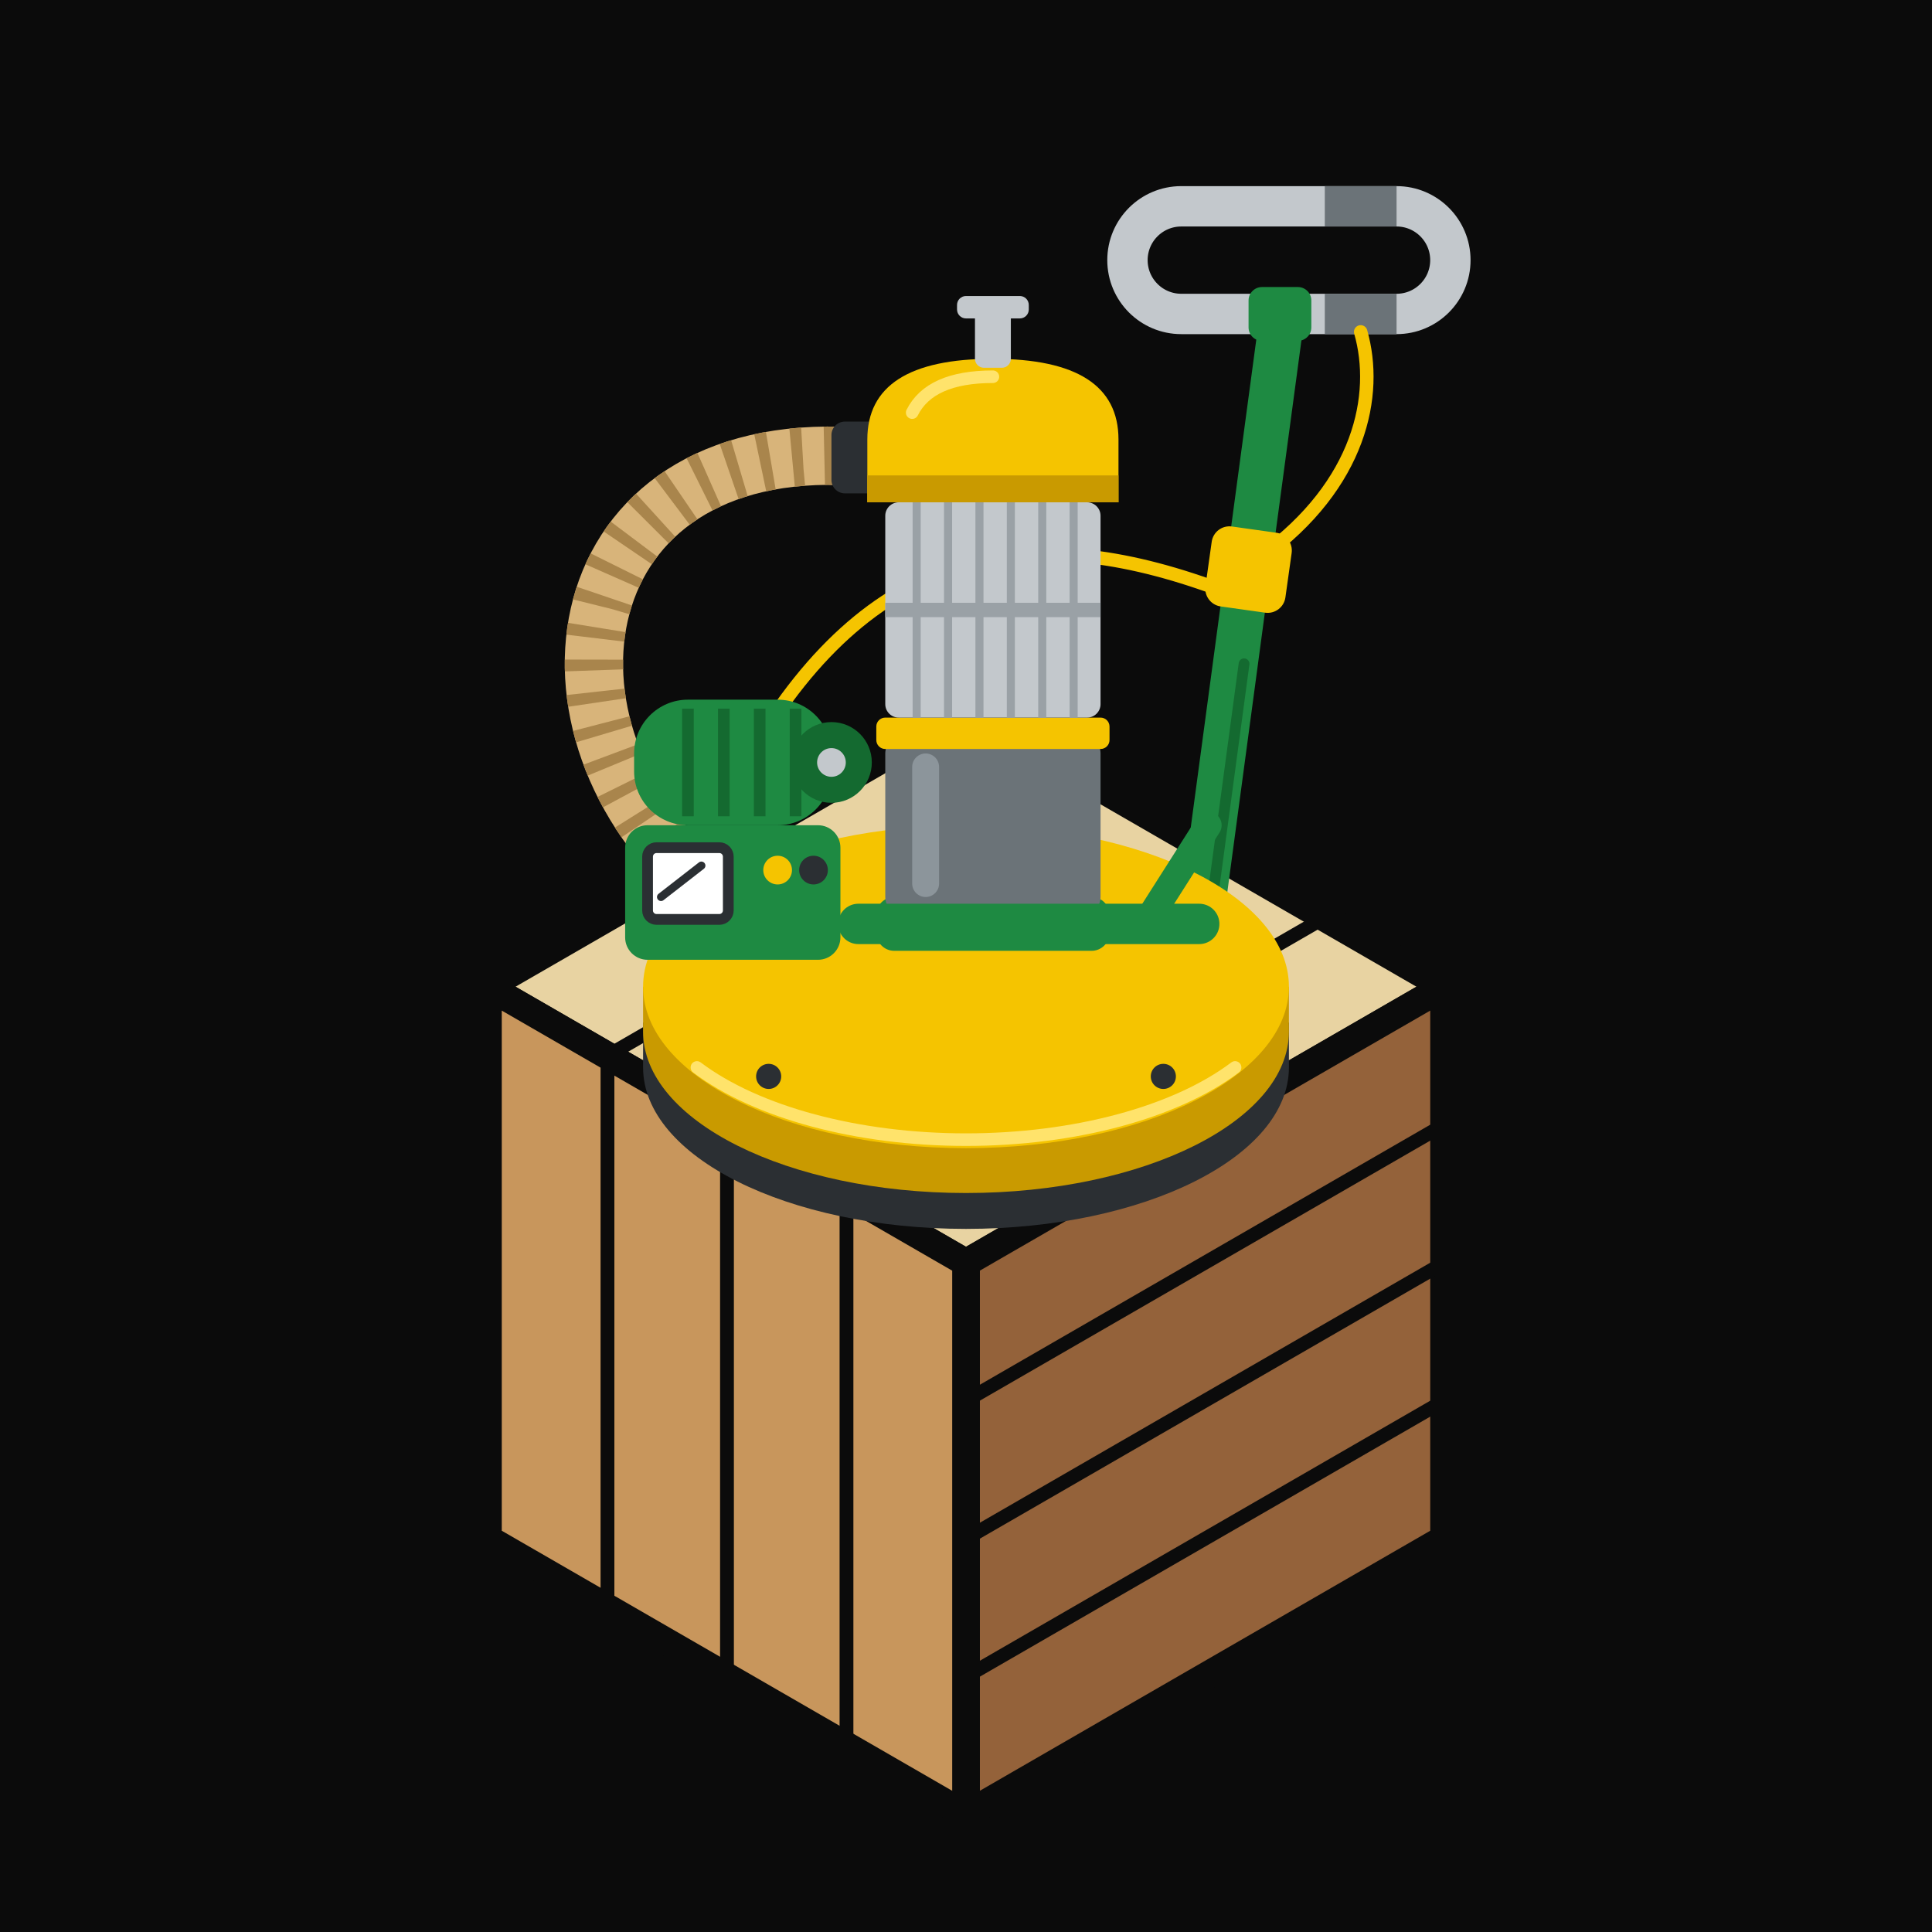
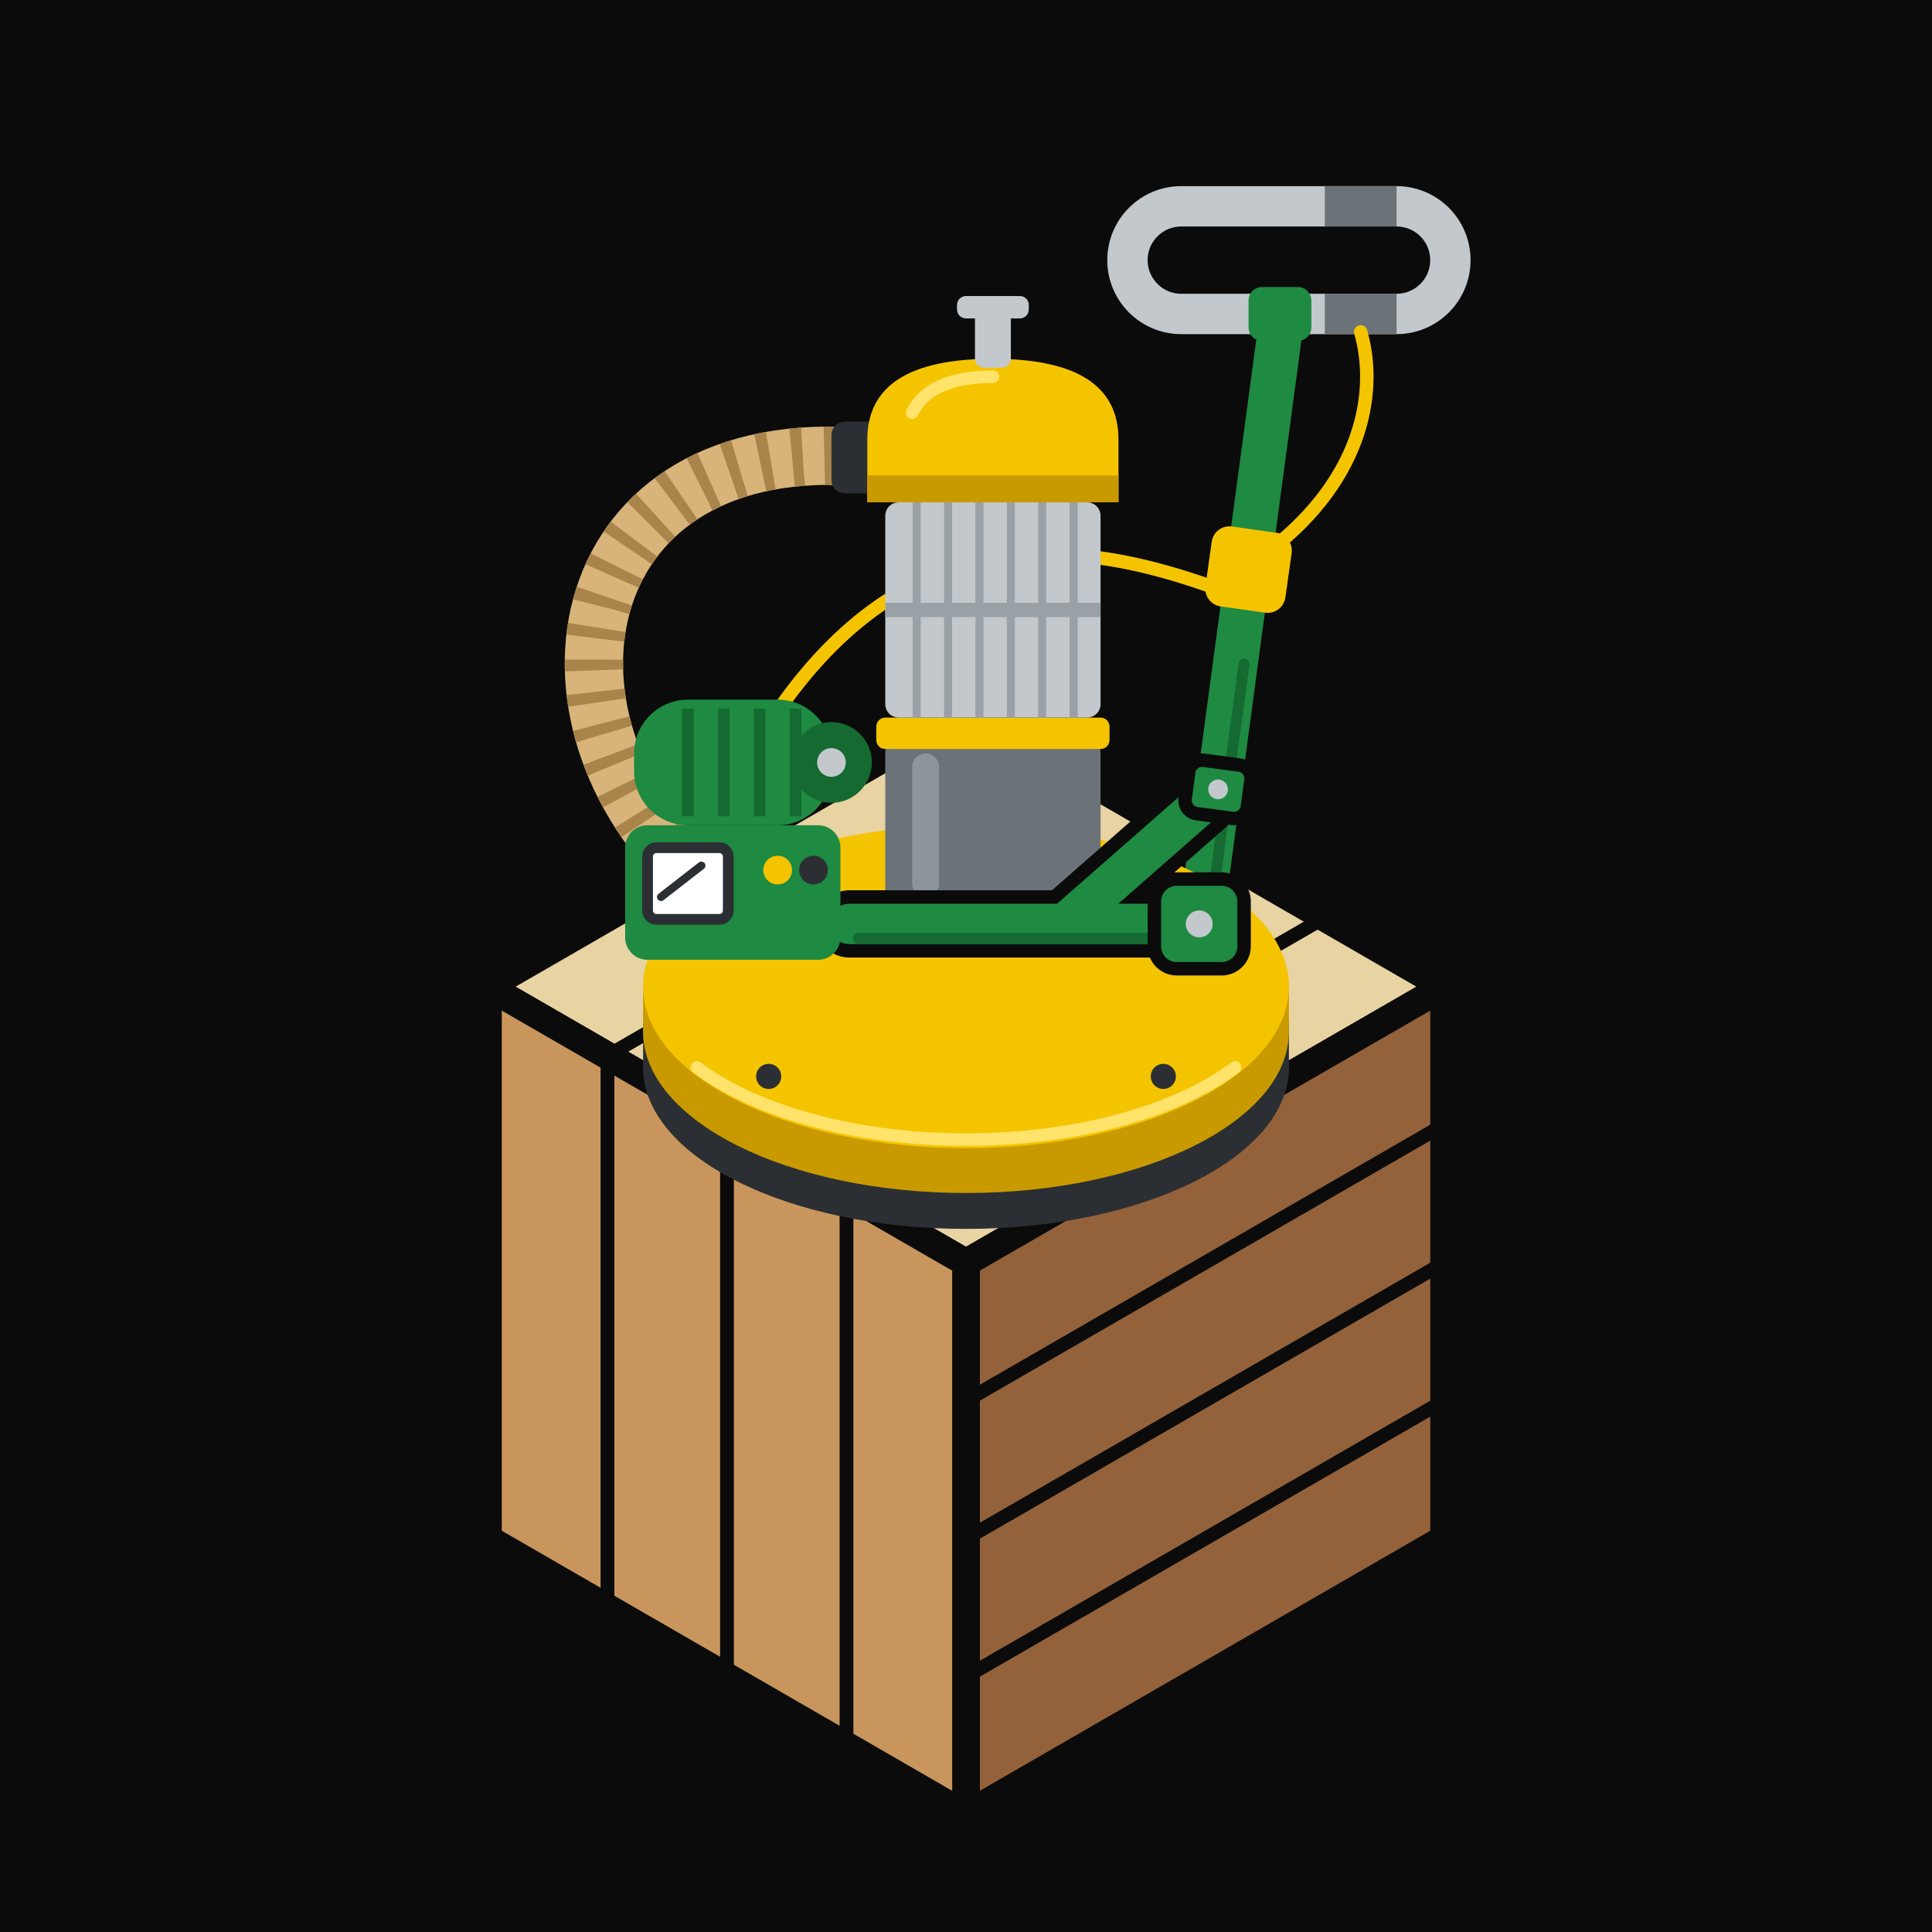
<svg xmlns="http://www.w3.org/2000/svg" viewBox="0 0 280 280" width="280" height="280">
  <rect width="280" height="280" fill="#0B0B0B" />
  <g transform="translate(140,183)">
    <polygon fill="#E8D3A2" stroke="#0B0B0B" stroke-width="4" stroke-linejoin="round" points="-69.28,-40.00 0.00,-80.00 69.28,-40.00 0.00,0.00" />
    <line x1="-51.96" y1="-30.00" x2="17.32" y2="-70.00" stroke="#0B0B0B" stroke-width="2" />
    <line x1="-34.64" y1="-20.00" x2="34.64" y2="-60.00" stroke="#0B0B0B" stroke-width="2" />
    <line x1="-17.32" y1="-10.00" x2="51.96" y2="-50.00" stroke="#0B0B0B" stroke-width="2" />
    <polygon fill="#94623A" stroke="#0B0B0B" stroke-width="4" stroke-linejoin="round" points="0.00,0.00 69.28,-40.00 69.28,40.00 0.00,80.00" />
    <line x1="0.00" y1="20.00" x2="69.28" y2="-20.00" stroke="#0B0B0B" stroke-width="2" />
    <line x1="0.00" y1="40.00" x2="69.28" y2="0.00" stroke="#0B0B0B" stroke-width="2" />
    <line x1="0.00" y1="60.00" x2="69.28" y2="20.00" stroke="#0B0B0B" stroke-width="2" />
    <polygon fill="#C8965C" stroke="#0B0B0B" stroke-width="4" stroke-linejoin="round" points="-69.28,40.00 -69.28,-40.00 0.00,0.00 0.00,80.00" />
    <line x1="-51.96" y1="50.00" x2="-51.96" y2="-30.00" stroke="#0B0B0B" stroke-width="2" />
    <line x1="-34.64" y1="60.00" x2="-34.64" y2="-20.00" stroke="#0B0B0B" stroke-width="2" />
    <line x1="-17.32" y1="70.00" x2="-17.32" y2="-10.00" stroke="#0B0B0B" stroke-width="2" />
    <g transform="translate(0,-40) scale(1.3) translate(0,40)">
      <path d="M26,-46 L35,-113" stroke="#1E8A42" stroke-width="5" stroke-linecap="round" />
      <path d="M27.5,-50 L31,-76" stroke="#146A30" stroke-width="1.2" stroke-linecap="round" />
      <rect x="18" y="-127" width="36" height="12" rx="6" fill="none" stroke="#C3C8CC" stroke-width="4.5" />
      <path d="M40,-127 H48 M40,-115 H48" stroke="#6B7378" stroke-width="4.5" />
      <rect x="31.5" y="-118" width="7" height="6" rx="1.5" fill="#1E8A42" />
      <path d="M-24,-66 C-10,-90 8,-92 29,-84" fill="none" stroke="#F5C400" stroke-width="1.5" stroke-linecap="round" />
      <path d="M33,-88 C44,-96 46,-106 44,-113" fill="none" stroke="#F5C400" stroke-width="1.5" stroke-linecap="round" />
      <rect x="27" y="-91" width="9" height="9" rx="2" fill="#F5C400" transform="rotate(8 31.5 -86.5)" />
      <path d="M-36,-36 V-31 A36,18 0 0 0 36,-31 V-36 Z" fill="#2B2F33" />
      <path d="M-36,-40 V-35 A36,18 0 0 0 36,-35 V-40 Z" fill="#C99A00" />
      <ellipse cx="0" cy="-40" rx="36" ry="18" fill="#F5C400" />
      <path d="M-30,-31 A36,18 0 0 0 30,-31" fill="none" stroke="#FFE36B" stroke-width="1.4" stroke-linecap="round" />
      <circle cx="-22" cy="-30" r="1.4" fill="#2B2F33" />
      <circle cx="22" cy="-30" r="1.4" fill="#2B2F33" />
      <path d="M-11,-99 C-44,-102 -50,-70 -30,-52" fill="none" stroke="#D8B47A" stroke-width="6.5" stroke-linecap="round" />
      <path d="M-11,-99 C-44,-102 -50,-70 -30,-52" fill="none" stroke="#A9854C" stroke-width="6.5" stroke-dasharray="1.2 2.4" />
      <rect x="-15" y="-103" width="6" height="8" rx="1.5" fill="#2B2F33" />
      <rect x="-34" y="-54" width="8" height="6" rx="1.5" fill="#2B2F33" transform="rotate(35 -30 -51)" />
      <rect x="-10" y="-50" width="26" height="6" rx="2" fill="#1E8A42" />
      <rect x="-9" y="-68" width="24" height="20" rx="2" fill="#6B7378" />
      <rect x="-6" y="-66" width="3" height="16" rx="1.5" fill="#8C959B" />
      <rect x="-10" y="-70" width="26" height="3.5" rx="1" fill="#F5C400" />
      <rect x="-9" y="-94" width="24" height="24" rx="1.5" fill="#C3C8CC" />
      <path d="M-5.5,-94 V-70 M-2,-94 V-70 M1.5,-94 V-70 M5,-94 V-70 M8.5,-94 V-70 M12,-94 V-70" stroke="#9AA1A6" stroke-width=".9" />
      <path d="M-9,-82 H15" stroke="#9AA1A6" stroke-width="1.6" />
      <path d="M-11,-94 V-101 Q-11,-110 3,-110 Q17,-110 17,-101 V-94 Z" fill="#F5C400" />
      <rect x="-11" y="-97" width="28" height="3" fill="#C99A00" />
      <path d="M-6,-104 Q-4,-108 3,-108" fill="none" stroke="#FFE36B" stroke-width="1.4" stroke-linecap="round" />
      <rect x="1" y="-116" width="4" height="7" rx="1" fill="#C3C8CC" />
      <rect x="-1" y="-117" width="8" height="2.5" rx="1" fill="#C3C8CC" />
-       <path d="M-12,-47 H26" stroke="#1E8A42" stroke-width="4.5" stroke-linecap="round" />
-       <path d="M20,-47 L27,-58" stroke="#1E8A42" stroke-width="3" stroke-linecap="round" />
+       <path d="M-13,-47 H24 M11,-47 L28.1,-62" fill="none" stroke="#0B0B0B" stroke-width="7.5" stroke-linecap="round" stroke-linejoin="round" />
+       <path d="M-13,-47 H24 M11,-47 L28.1,-62" fill="none" stroke="#1E8A42" stroke-width="4.5" stroke-linecap="round" stroke-linejoin="round" />
+       <path d="M-12,-45.4 H22" stroke="#146A30" stroke-width="1.2" stroke-linecap="round" />
+       <rect x="21" y="-52" width="10" height="10" rx="2.5" fill="#1E8A42" stroke="#0B0B0B" stroke-width="1.5" />
+       <circle cx="26" cy="-47" r="1.5" fill="#C3C8CC" />
+       <rect x="24.6" y="-65" width="7" height="6" rx="1.5" fill="#1E8A42" stroke="#0B0B0B" stroke-width="1.5" transform="rotate(7.6 28.1 -62)" />
+       <circle cx="28.1" cy="-62" r="1.1" fill="#C3C8CC" />
      <rect x="-38" y="-58" width="24" height="15" rx="2.5" fill="#1E8A42" />
      <rect x="-35.5" y="-55.5" width="9" height="8" rx="1" fill="#FFFFFF" stroke="#2B2F33" stroke-width="1.2" />
      <path d="M-34,-50 L-29.5,-53.5" stroke="#2B2F33" stroke-width=".9" stroke-linecap="round" />
      <circle cx="-21" cy="-53" r="1.6" fill="#F5C400" />
      <circle cx="-17" cy="-53" r="1.6" fill="#2B2F33" />
      <rect x="-37" y="-72" width="22" height="14" rx="6" fill="#1E8A42" />
      <path d="M-31,-71 V-59 M-27,-71 V-59 M-23,-71 V-59 M-19,-71 V-59" stroke="#146A30" stroke-width="1.3" />
      <circle cx="-15" cy="-65" r="4.5" fill="#146A30" />
      <circle cx="-15" cy="-65" r="1.6" fill="#C3C8CC" />
    </g>
  </g>
</svg>
